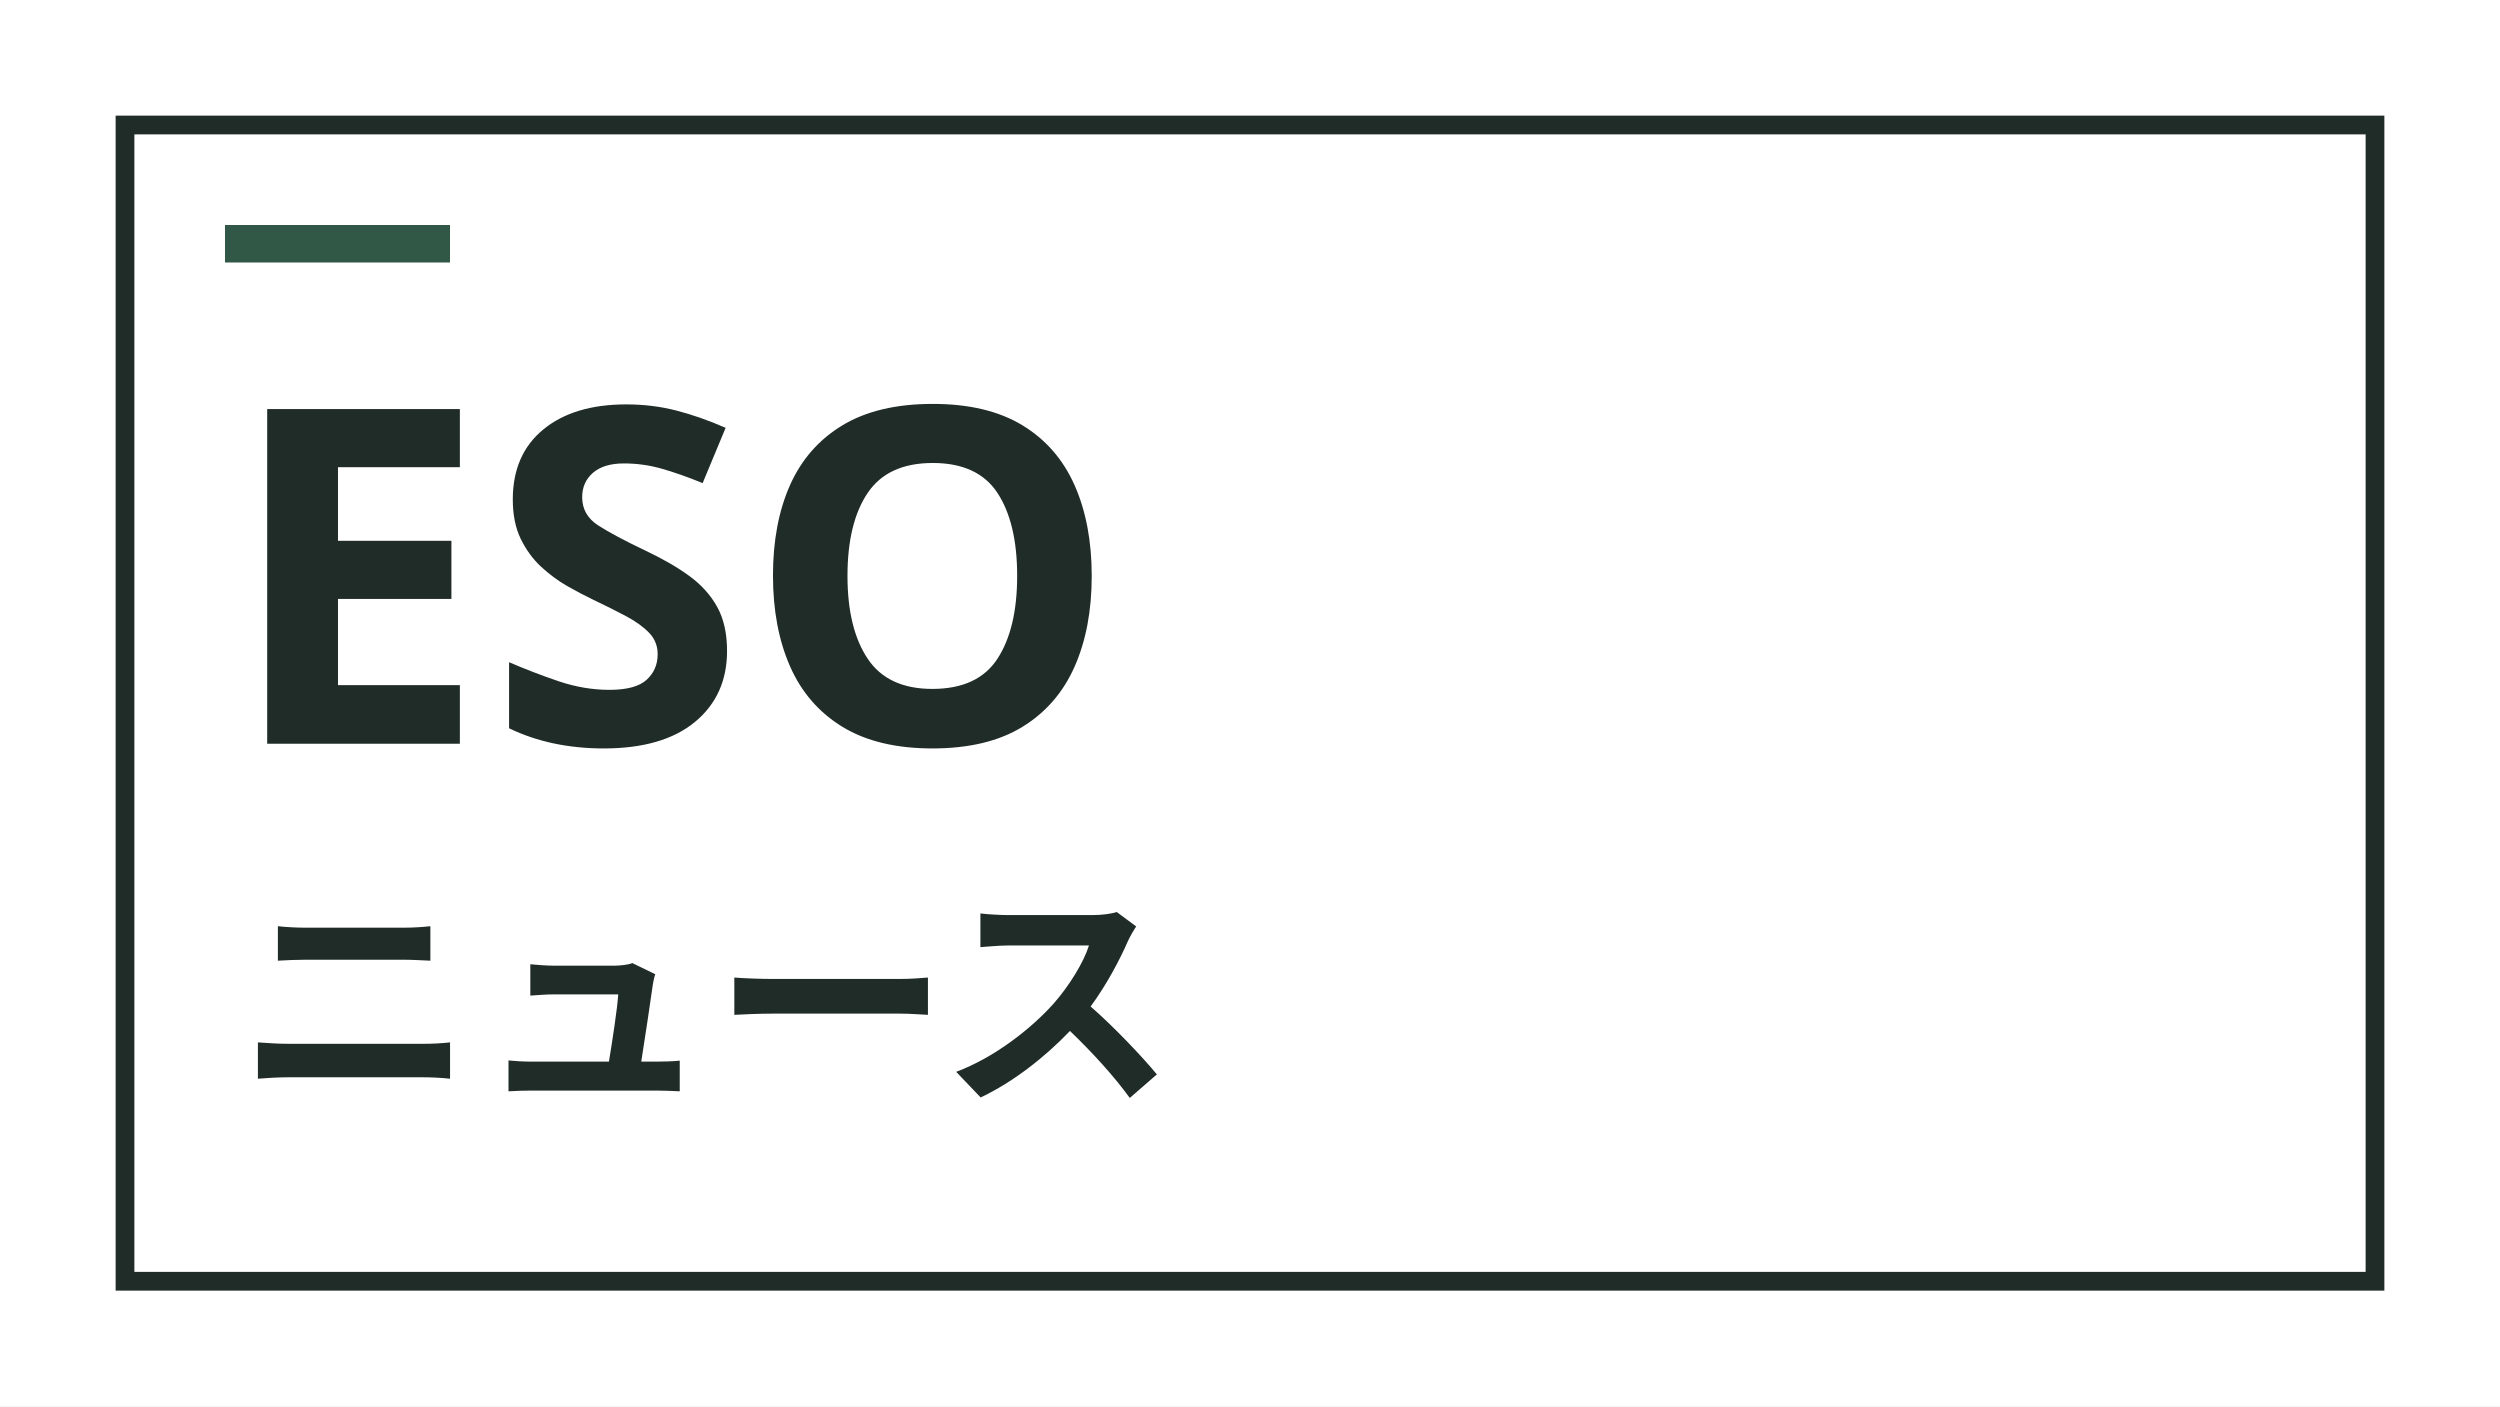
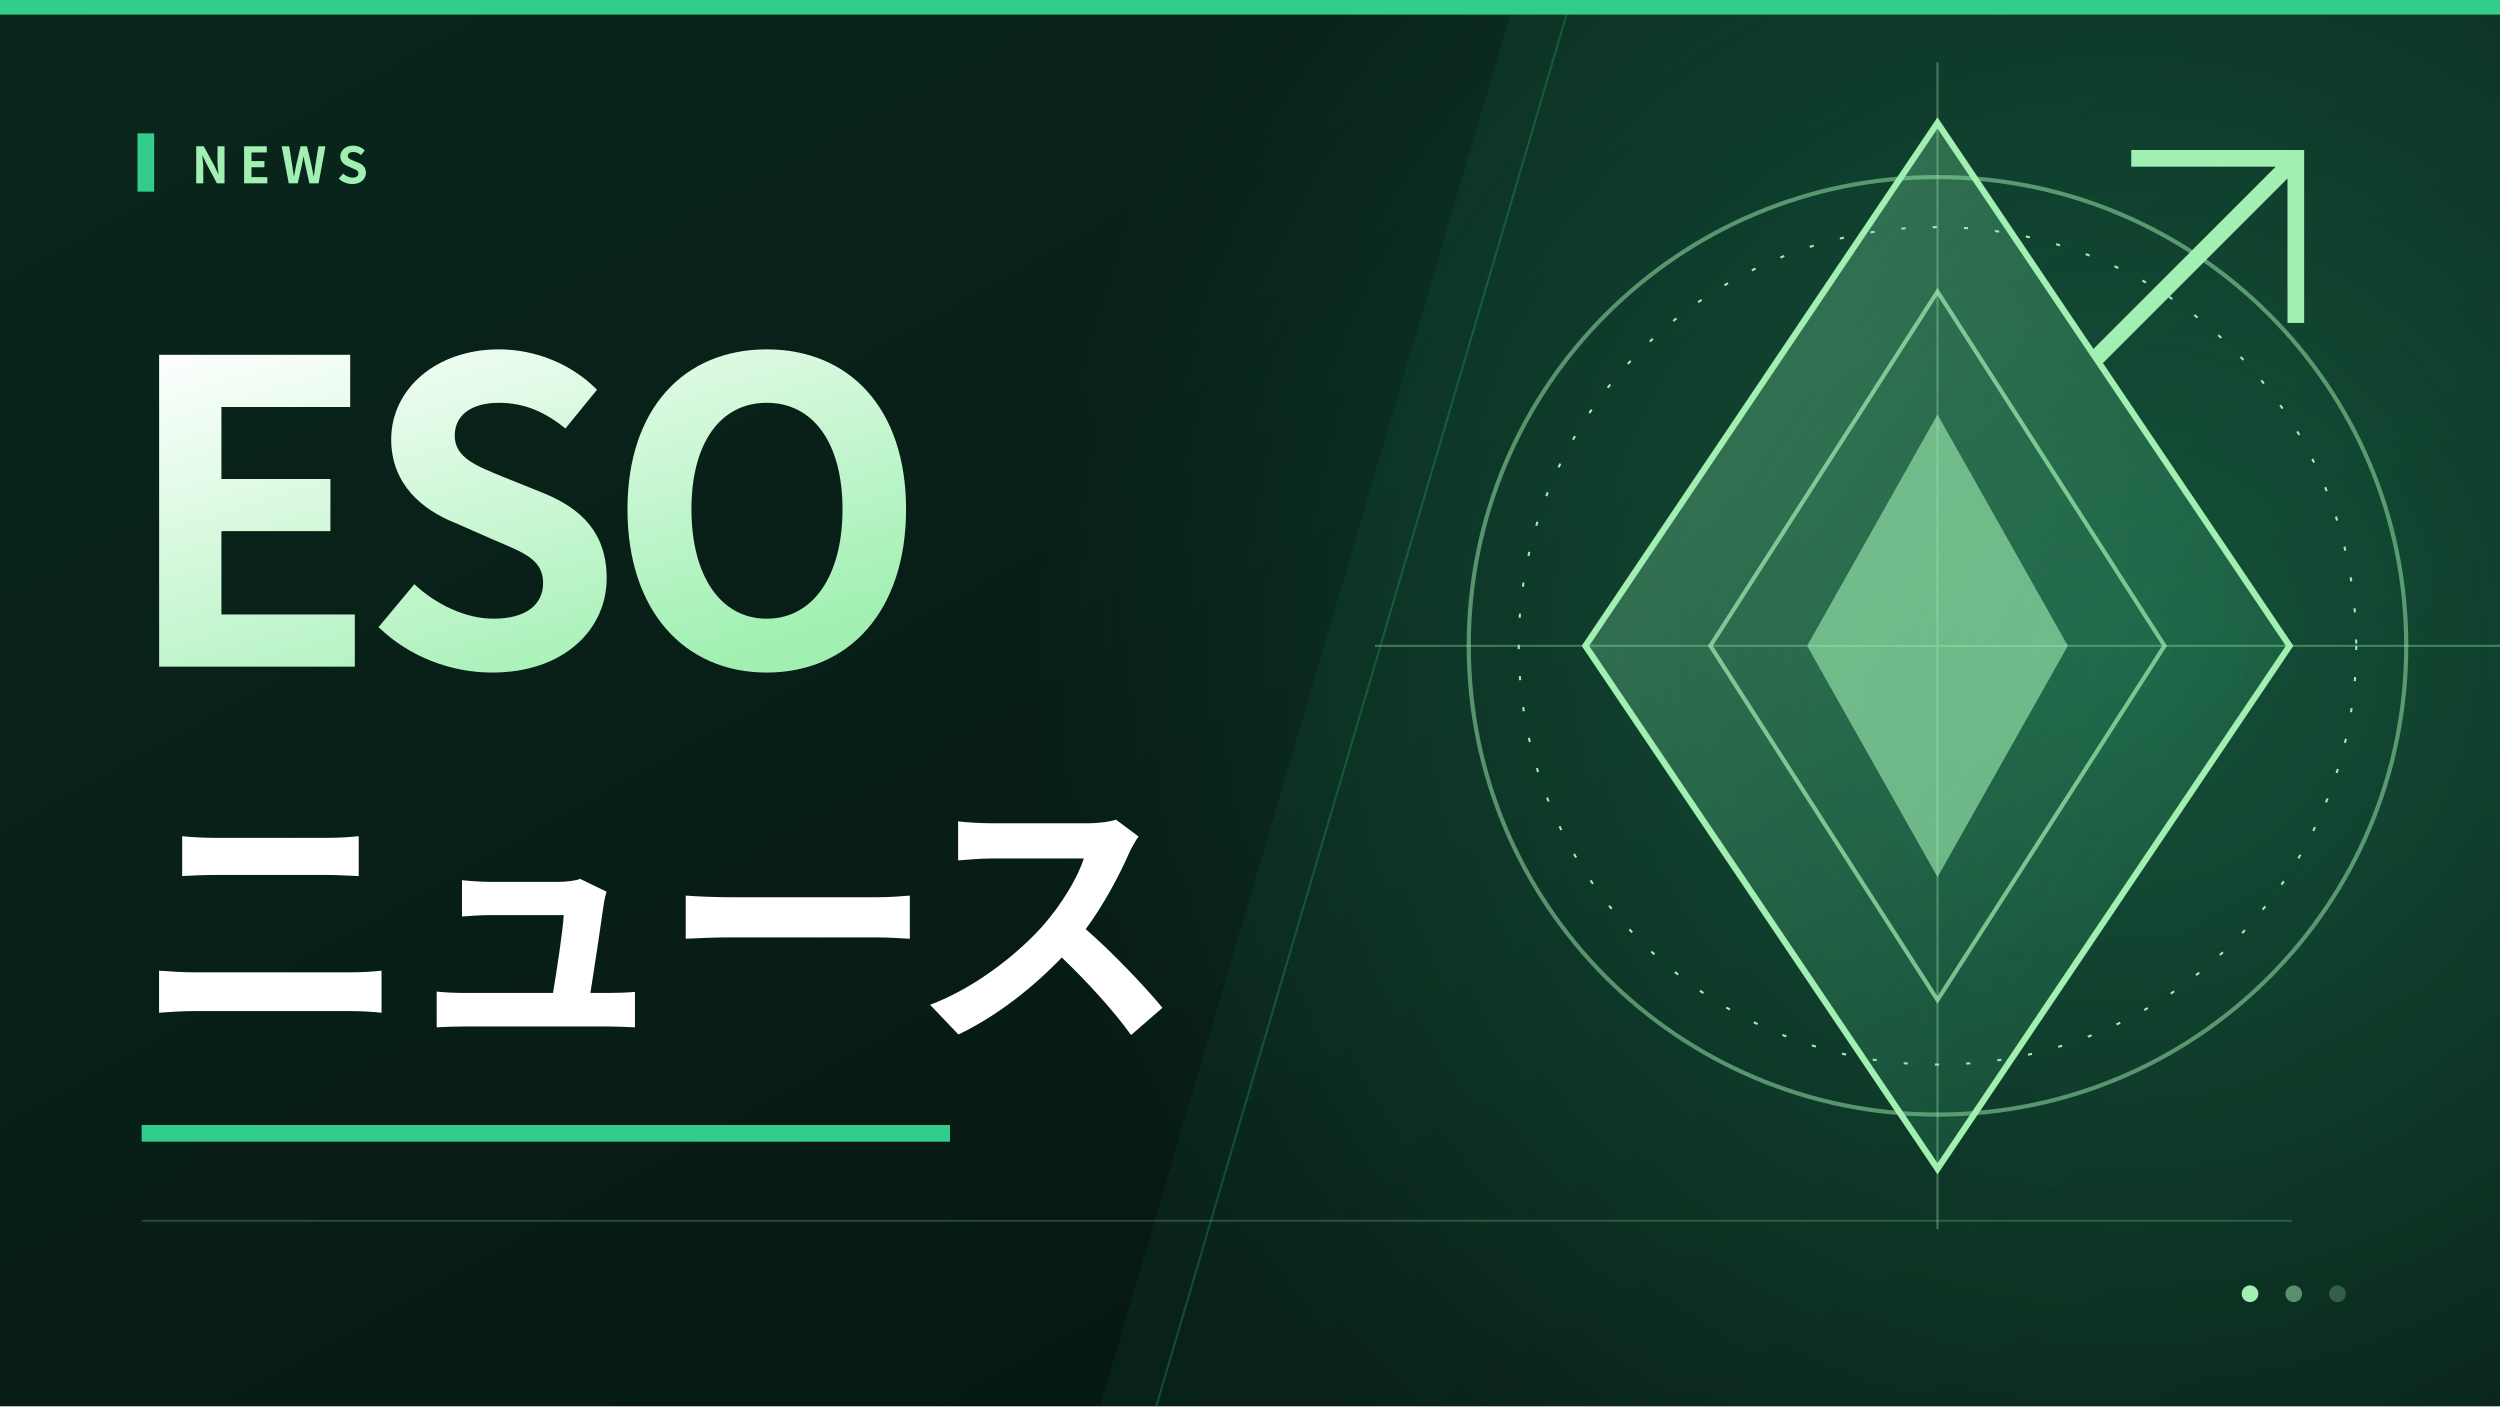
- <svg xmlns="http://www.w3.org/2000/svg" width="800" height="450" viewBox="0 0 800 450">
-   <rect width="800" height="450" fill="#fff" />
-   <path d="M40 40h720v370H40z" fill="none" stroke="#202c28" stroke-width="6" />
-   <path d="M72 78h72" stroke="#315846" stroke-width="12" />
-   <g fill="#202c28" font-family="Noto Sans JP,Yu Gothic,Meiryo,sans-serif" font-weight="900">
-     <text x="72" y="238" font-size="150">ESO</text>
-     <text x="76" y="348" font-size="76">ニュース</text>
+ <svg xmlns="http://www.w3.org/2000/svg" width="800" height="450" viewBox="0 0 800 450" role="img" aria-label="ESOニュース" version="1.1" id="svg19">
+   <defs id="defs8">
+     <linearGradient id="bg" x2="1" y2="1">
+       <stop stop-color="#09271d" id="stop1" />
+       <stop offset="1" stop-color="#05120e" id="stop2" />
+     </linearGradient>
+     <linearGradient id="accent" x2="1" y2="1">
+       <stop stop-color="#a1f0b2" stop-opacity=".35" id="stop3" />
+       <stop offset="1" stop-color="#32cc8b" stop-opacity=".08" id="stop4" />
+     </linearGradient>
+     <linearGradient id="text" x2=".7" y2="1">
+       <stop stop-color="#fff" id="stop5" />
+       <stop offset="1" stop-color="#a1f0b2" id="stop6" />
+     </linearGradient>
+     <radialGradient id="glow">
+       <stop stop-color="#32cc8b" stop-opacity=".28" id="stop7" />
+       <stop offset="1" stop-color="#32cc8b" stop-opacity="0" id="stop8" />
+     </radialGradient>
+   </defs>
+   <g transform="scale(0.6666667)">
+     <rect width="1200" height="675" fill="url(#bg)" id="rect8" />
+     <ellipse cx="1020" cy="310" rx="530" ry="520" fill="url(#glow)" id="ellipse8" />
+     <path d="M727 0H1200V675H528Z" fill="#32cc8b" opacity=".055" id="path8" />
+     <path d="M754 0 555 675" stroke="#32cc8b" opacity=".24" id="path9" />
+     <g transform="translate(930 310)" fill="none" stroke="#a1f0b2" id="g13">
+       <circle r="225" stroke-width="2" opacity=".5" id="circle9" />
+       <circle r="201" stroke-width="1" stroke-dasharray="2 13" id="circle10" />
+       <path d="M0-251 169 0 0 251-169 0Z" fill="url(#accent)" stroke-width="3" id="path10" />
+       <path d="M0-170 109 0 0 170-109 0Z" stroke-width="2" opacity=".7" id="path11" />
+       <path d="M0-110 62 0 0 110-62 0Z" fill="#a1f0b2" opacity=".6" id="path12" />
+       <path d="M-270 0H270M0-280V280" stroke-width="1" opacity=".35" id="path13" />
+     </g>
+     <path d="M0 0H1200" stroke="#32cc8b" stroke-width="14" id="path14" />
+     <g font-family="Noto Sans CJK JP,Noto Sans JP,Yu Gothic,Meiryo,sans-serif" font-weight="900" id="g16">
+       <rect x="66" y="64" width="8" height="28" fill="#32cc8b" id="rect14" />
+       <path d="m 94.184,88 h 3.384 v -7.128 c 0,-2.04 -0.312,-4.272 -0.456,-6.192 h 0.12 l 1.8,3.816 5.112,9.504 h 3.624 V 70.216 h -3.36 v 7.104 c 0,2.016 0.288,4.368 0.48,6.216 h -0.12 l -1.8,-3.84 -5.16,-9.48 h -3.624 z m 22.976,0 h 11.16 v -2.976 h -7.608 v -4.752 h 6.216 v -2.976 h -6.216 v -4.104 h 7.344 v -2.976 h -10.896 z m 21.44,0 h 4.344 l 1.944,-8.808 c 0.264,-1.368 0.528,-2.736 0.792,-4.08 h 0.096 c 0.192,1.344 0.456,2.712 0.744,4.08 l 1.992,8.808 h 4.416 l 3.288,-17.784 h -3.36 l -1.416,8.688 c -0.264,1.848 -0.528,3.744 -0.792,5.664 h -0.12 c -0.384,-1.92 -0.72,-3.84 -1.128,-5.664 l -2.064,-8.688 h -3.048 l -2.04,8.688 c -0.384,1.848 -0.768,3.744 -1.128,5.664 h -0.096 c -0.264,-1.92 -0.552,-3.792 -0.84,-5.664 l -1.368,-8.688 h -3.624 z m 30.512,0.336 c 4.104,0 6.528,-2.472 6.528,-5.376 0,-2.568 -1.416,-3.96 -3.576,-4.848 l -2.328,-0.936 c -1.512,-0.624 -2.76,-1.08 -2.76,-2.352 0,-1.176 0.96,-1.872 2.52,-1.872 1.488,0 2.664,0.552 3.792,1.464 l 1.8,-2.208 c -1.44,-1.464 -3.504,-2.304 -5.592,-2.304 -3.576,0 -6.144,2.256 -6.144,5.136 0,2.592 1.824,4.032 3.624,4.752 l 2.352,1.032 c 1.584,0.672 2.688,1.08 2.688,2.4 0,1.248 -0.984,2.04 -2.832,2.04 -1.56,0 -3.264,-0.792 -4.512,-1.968 l -2.04,2.448 c 1.728,1.68 4.104,2.592 6.48,2.592 z" id="text14" style="font-size:24px;letter-spacing:5;fill:#a1f0b2" aria-label="NEWS" />
+       <path d="m 76.382,320 h 93.93 v -25.048 h -64.034 v -39.996 h 52.318 V 229.908 H 106.278 V 195.366 H 168.09 V 170.318 H 76.382 Z m 159.872,2.828 c 34.542,0 54.944,-20.806 54.944,-45.248 0,-21.614 -11.918,-33.33 -30.098,-40.804 l -19.594,-7.878 c -12.726,-5.252 -23.23,-9.09 -23.23,-19.796 0,-9.898 8.08,-15.756 21.21,-15.756 12.524,0 22.422,4.646 31.916,12.322 l 15.15,-18.584 c -12.12,-12.322 -29.492,-19.392 -47.066,-19.392 -30.098,0 -51.712,18.988 -51.712,43.228 0,21.816 15.352,33.936 30.502,39.996 l 19.796,8.686 c 13.332,5.656 22.624,9.09 22.624,20.2 0,10.504 -8.282,17.17 -23.836,17.17 -13.13,0 -27.472,-6.666 -37.976,-16.564 l -17.17,20.604 c 14.544,14.14 34.542,21.816 54.54,21.816 z m 131.794,0 c 39.592,0 66.862,-29.694 66.862,-78.376 0,-48.48 -27.27,-76.76 -66.862,-76.76 -39.592,0 -66.862,28.28 -66.862,76.76 0,48.682 27.27,78.376 66.862,78.376 z m 0,-25.856 c -22.22,0 -36.158,-20.604 -36.158,-52.52 0,-31.916 13.938,-51.106 36.158,-51.106 22.22,0 36.36,19.19 36.36,51.106 0,31.916 -14.14,52.52 -36.36,52.52 z" id="text15" style="font-size:202px;letter-spacing:-9;fill:url(#text)" aria-label="ESO" />
+       <path d="m 87.44,401.372 v 19.14 c 4.488,-0.264 10.56,-0.528 15.576,-0.528 7.26,0 47.52,0 54.516,0 4.62,0 10.824,0.396 14.652,0.528 v -19.14 c -3.696,0.396 -9.372,0.792 -14.652,0.792 -7.26,0 -43.428,0 -54.648,0 -4.488,0 -10.692,-0.264 -15.444,-0.792 z M 76.352,465.92 v 20.196 c 4.884,-0.396 11.352,-0.792 16.5,-0.792 8.448,0 67.584,0 75.768,0 3.96,0 9.9,0.264 14.52,0.792 V 465.92 c -4.488,0.528 -10.032,0.792 -14.52,0.792 -8.184,0 -67.32,0 -75.768,0 -5.148,0 -11.352,-0.396 -16.5,-0.792 z m 133.26,10.032 v 17.16 c 5.016,-0.264 8.316,-0.396 13.068,-0.396 6.732,0 62.7,0 69.432,0 3.564,0 10.032,0.264 12.672,0.396 v -17.028 c -3.432,0.396 -9.504,0.528 -12.936,0.528 H 283.4 c 1.98,-12.54 5.412,-35.244 6.468,-43.032 0.264,-1.32 0.66,-3.828 1.32,-5.544 l -12.804,-6.204 c -1.584,0.924 -6.996,1.452 -9.768,1.452 -6.336,0 -27.06,0 -33.792,0 -3.564,0 -9.636,-0.396 -13.068,-0.792 v 17.424 c 3.828,-0.264 8.976,-0.66 13.2,-0.66 3.828,0 29.436,0 35.64,0 -0.396,7.392 -3.3,26.136 -5.148,37.356 H 222.68 c -4.62,0 -9.504,-0.264 -13.068,-0.66 z m 119.532,-46.068 v 20.724 c 4.884,-0.264 13.728,-0.66 21.252,-0.66 15.444,0 59.004,0 70.884,0 5.544,0 12.276,0.528 15.444,0.66 v -20.724 c -3.432,0.264 -9.24,0.792 -15.444,0.792 -11.88,0 -55.308,0 -70.884,0 -6.864,0 -16.5,-0.396 -21.252,-0.792 z m 217.344,-28.38 -10.824,-8.052 c -2.64,0.924 -7.92,1.716 -13.596,1.716 -5.94,0 -39.732,0 -46.596,0 -3.96,0 -12.012,-0.396 -15.576,-0.924 v 18.744 c 2.772,-0.132 10.032,-0.924 15.576,-0.924 5.676,0 39.336,0 44.748,0 -2.904,9.372 -10.956,22.44 -19.668,32.34 -12.408,13.86 -32.868,29.964 -54.12,37.884 l 13.596,14.256 c 18.084,-8.58 35.64,-22.308 49.632,-36.96 12.408,11.88 24.684,25.344 33.264,37.224 l 15.048,-13.068 c -7.788,-9.504 -23.76,-26.4 -36.828,-37.752 8.844,-12.012 16.236,-26.004 20.724,-36.3 1.188,-2.64 3.564,-6.732 4.62,-8.184 z" id="text16" style="font-size:132px;letter-spacing:-6;fill:#ffffff" aria-label="ニュース" />
+     </g>
+     <path d="M68 544H456" stroke="#32cc8b" stroke-width="8" id="path16" />
+     <path d="M68 586H1100" stroke="#a1f0b2" stroke-opacity=".2" id="path17" />
+     <g fill="#a1f0b2" id="g19">
+       <circle cx="1080" cy="621" r="4" id="circle17" />
+       <circle cx="1101" cy="621" r="4" opacity=".5" id="circle18" />
+       <circle cx="1122" cy="621" r="4" opacity=".25" id="circle19" />
+     </g>
+     <path d="M1023 76h79v79M1102 76l-96 96" stroke="#a1f0b2" stroke-width="8" fill="none" id="path19" />
  </g>
</svg>
